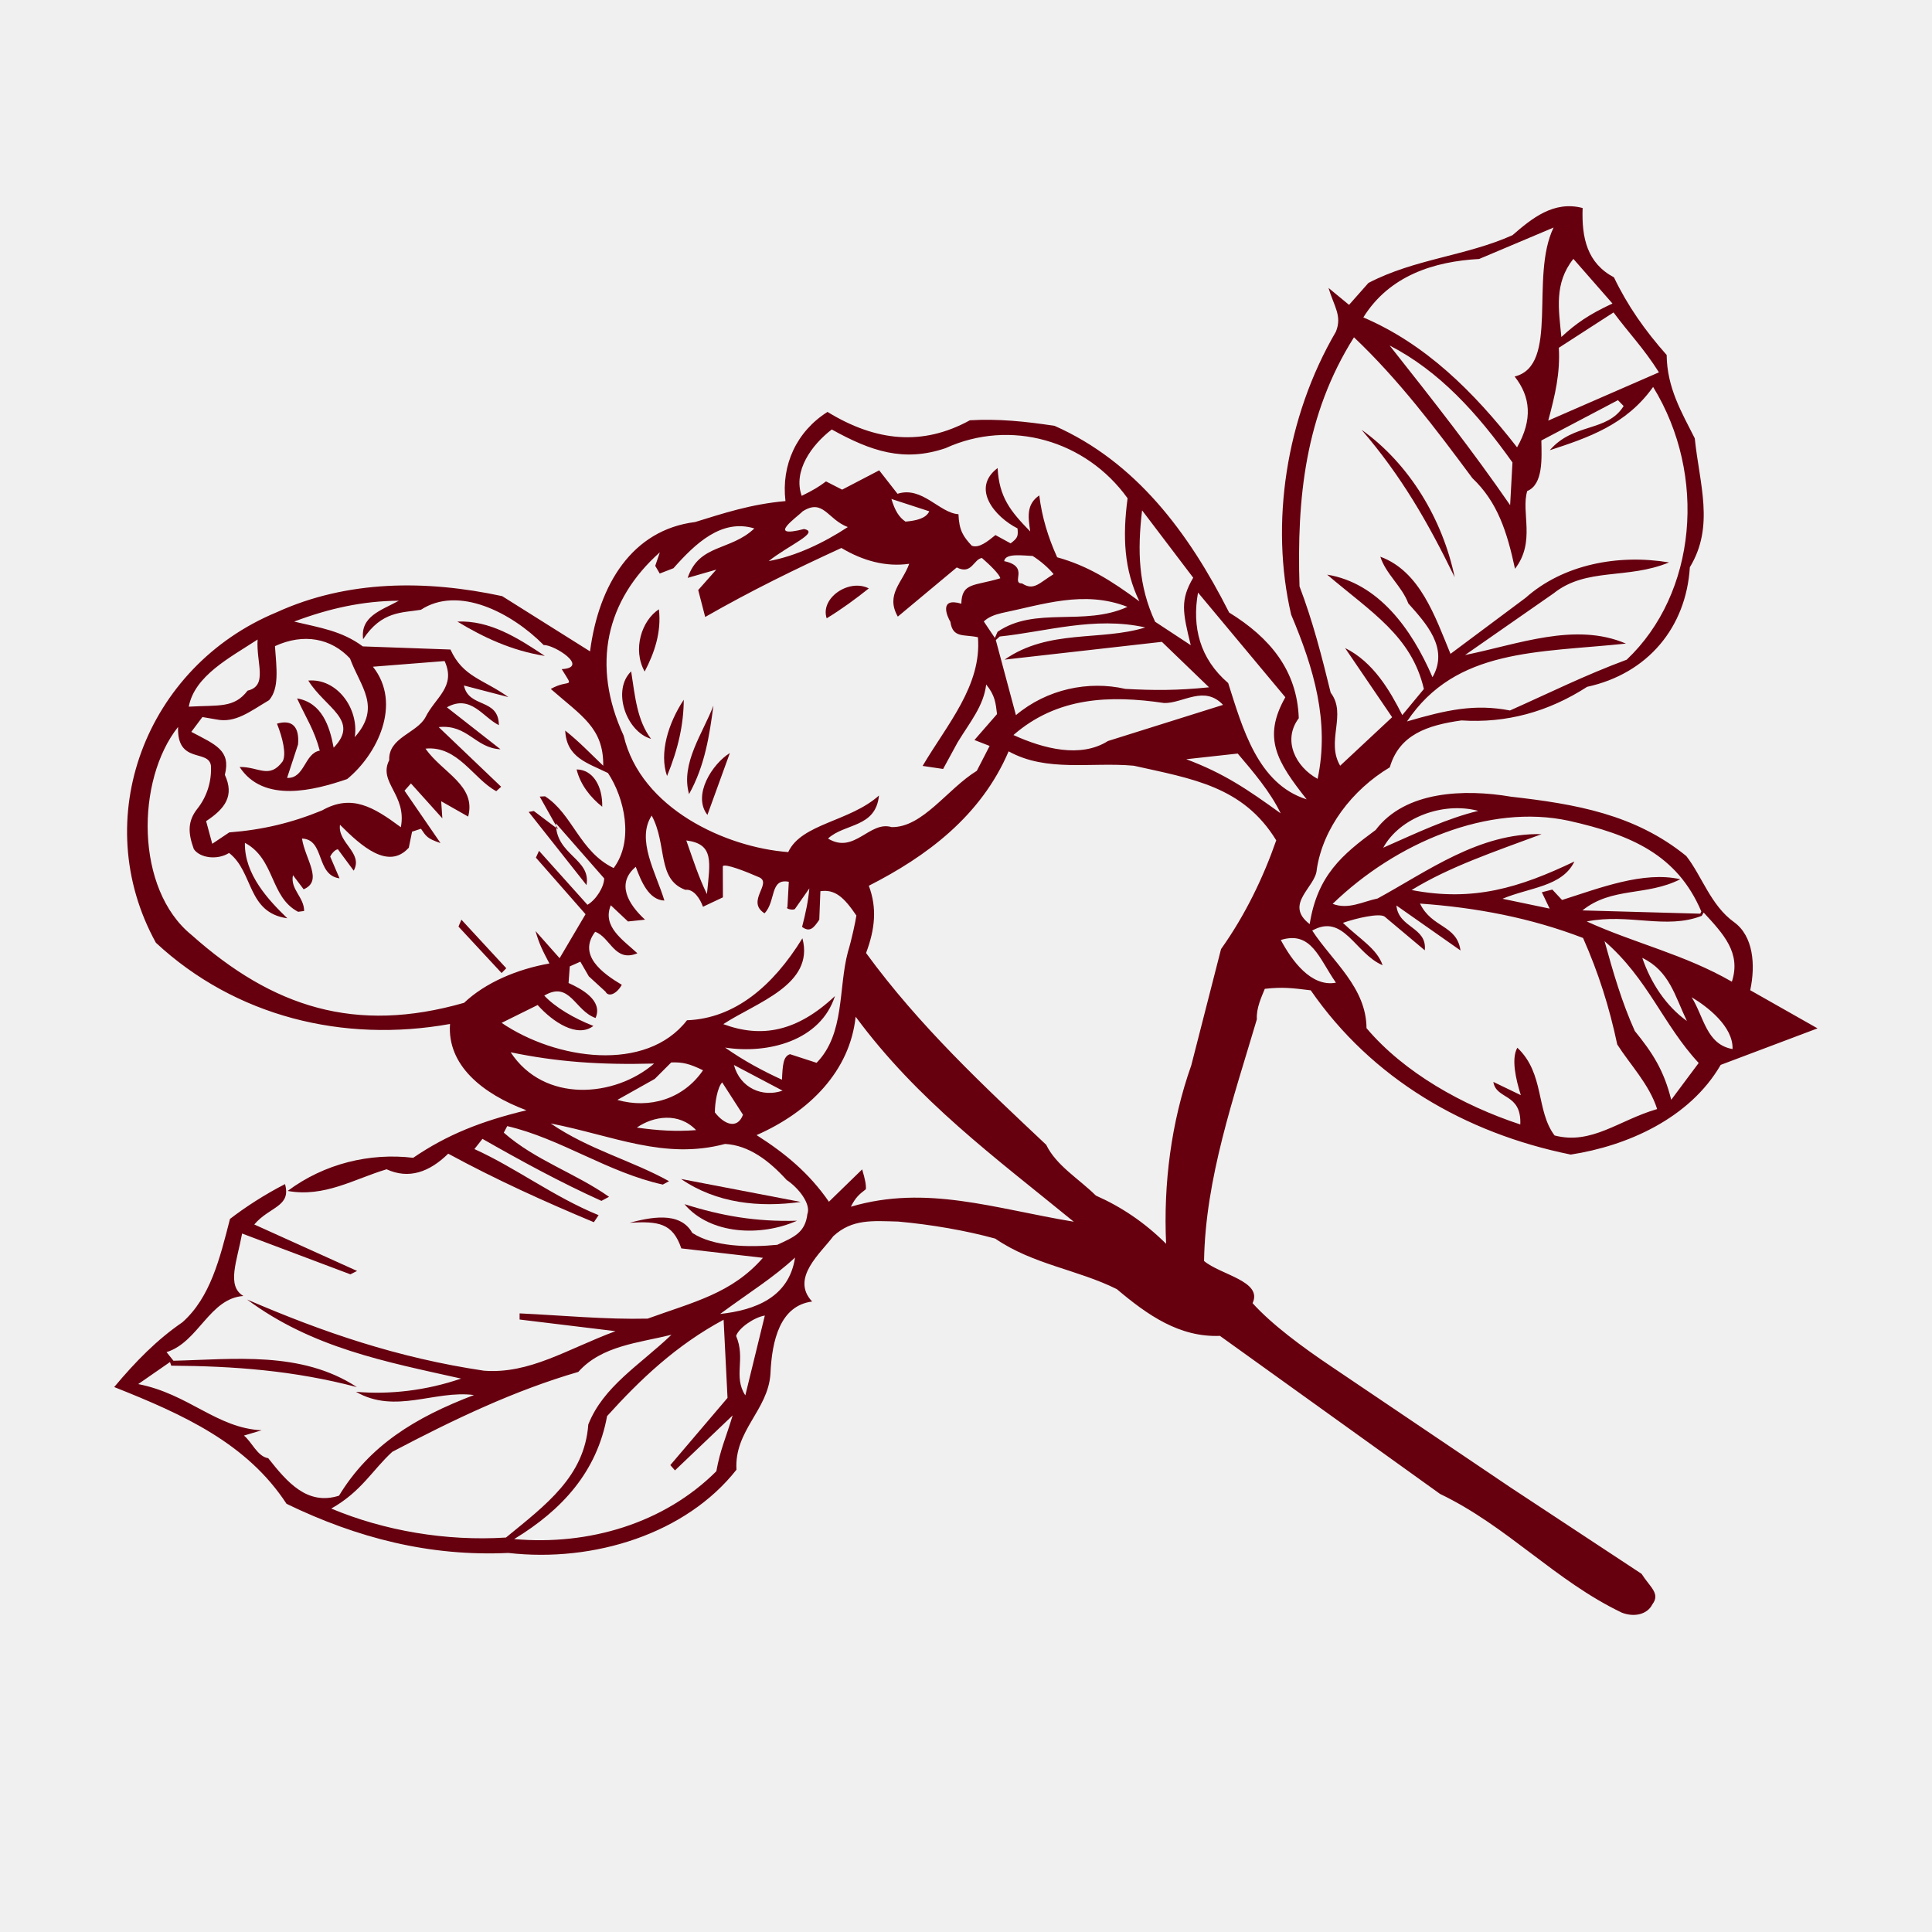
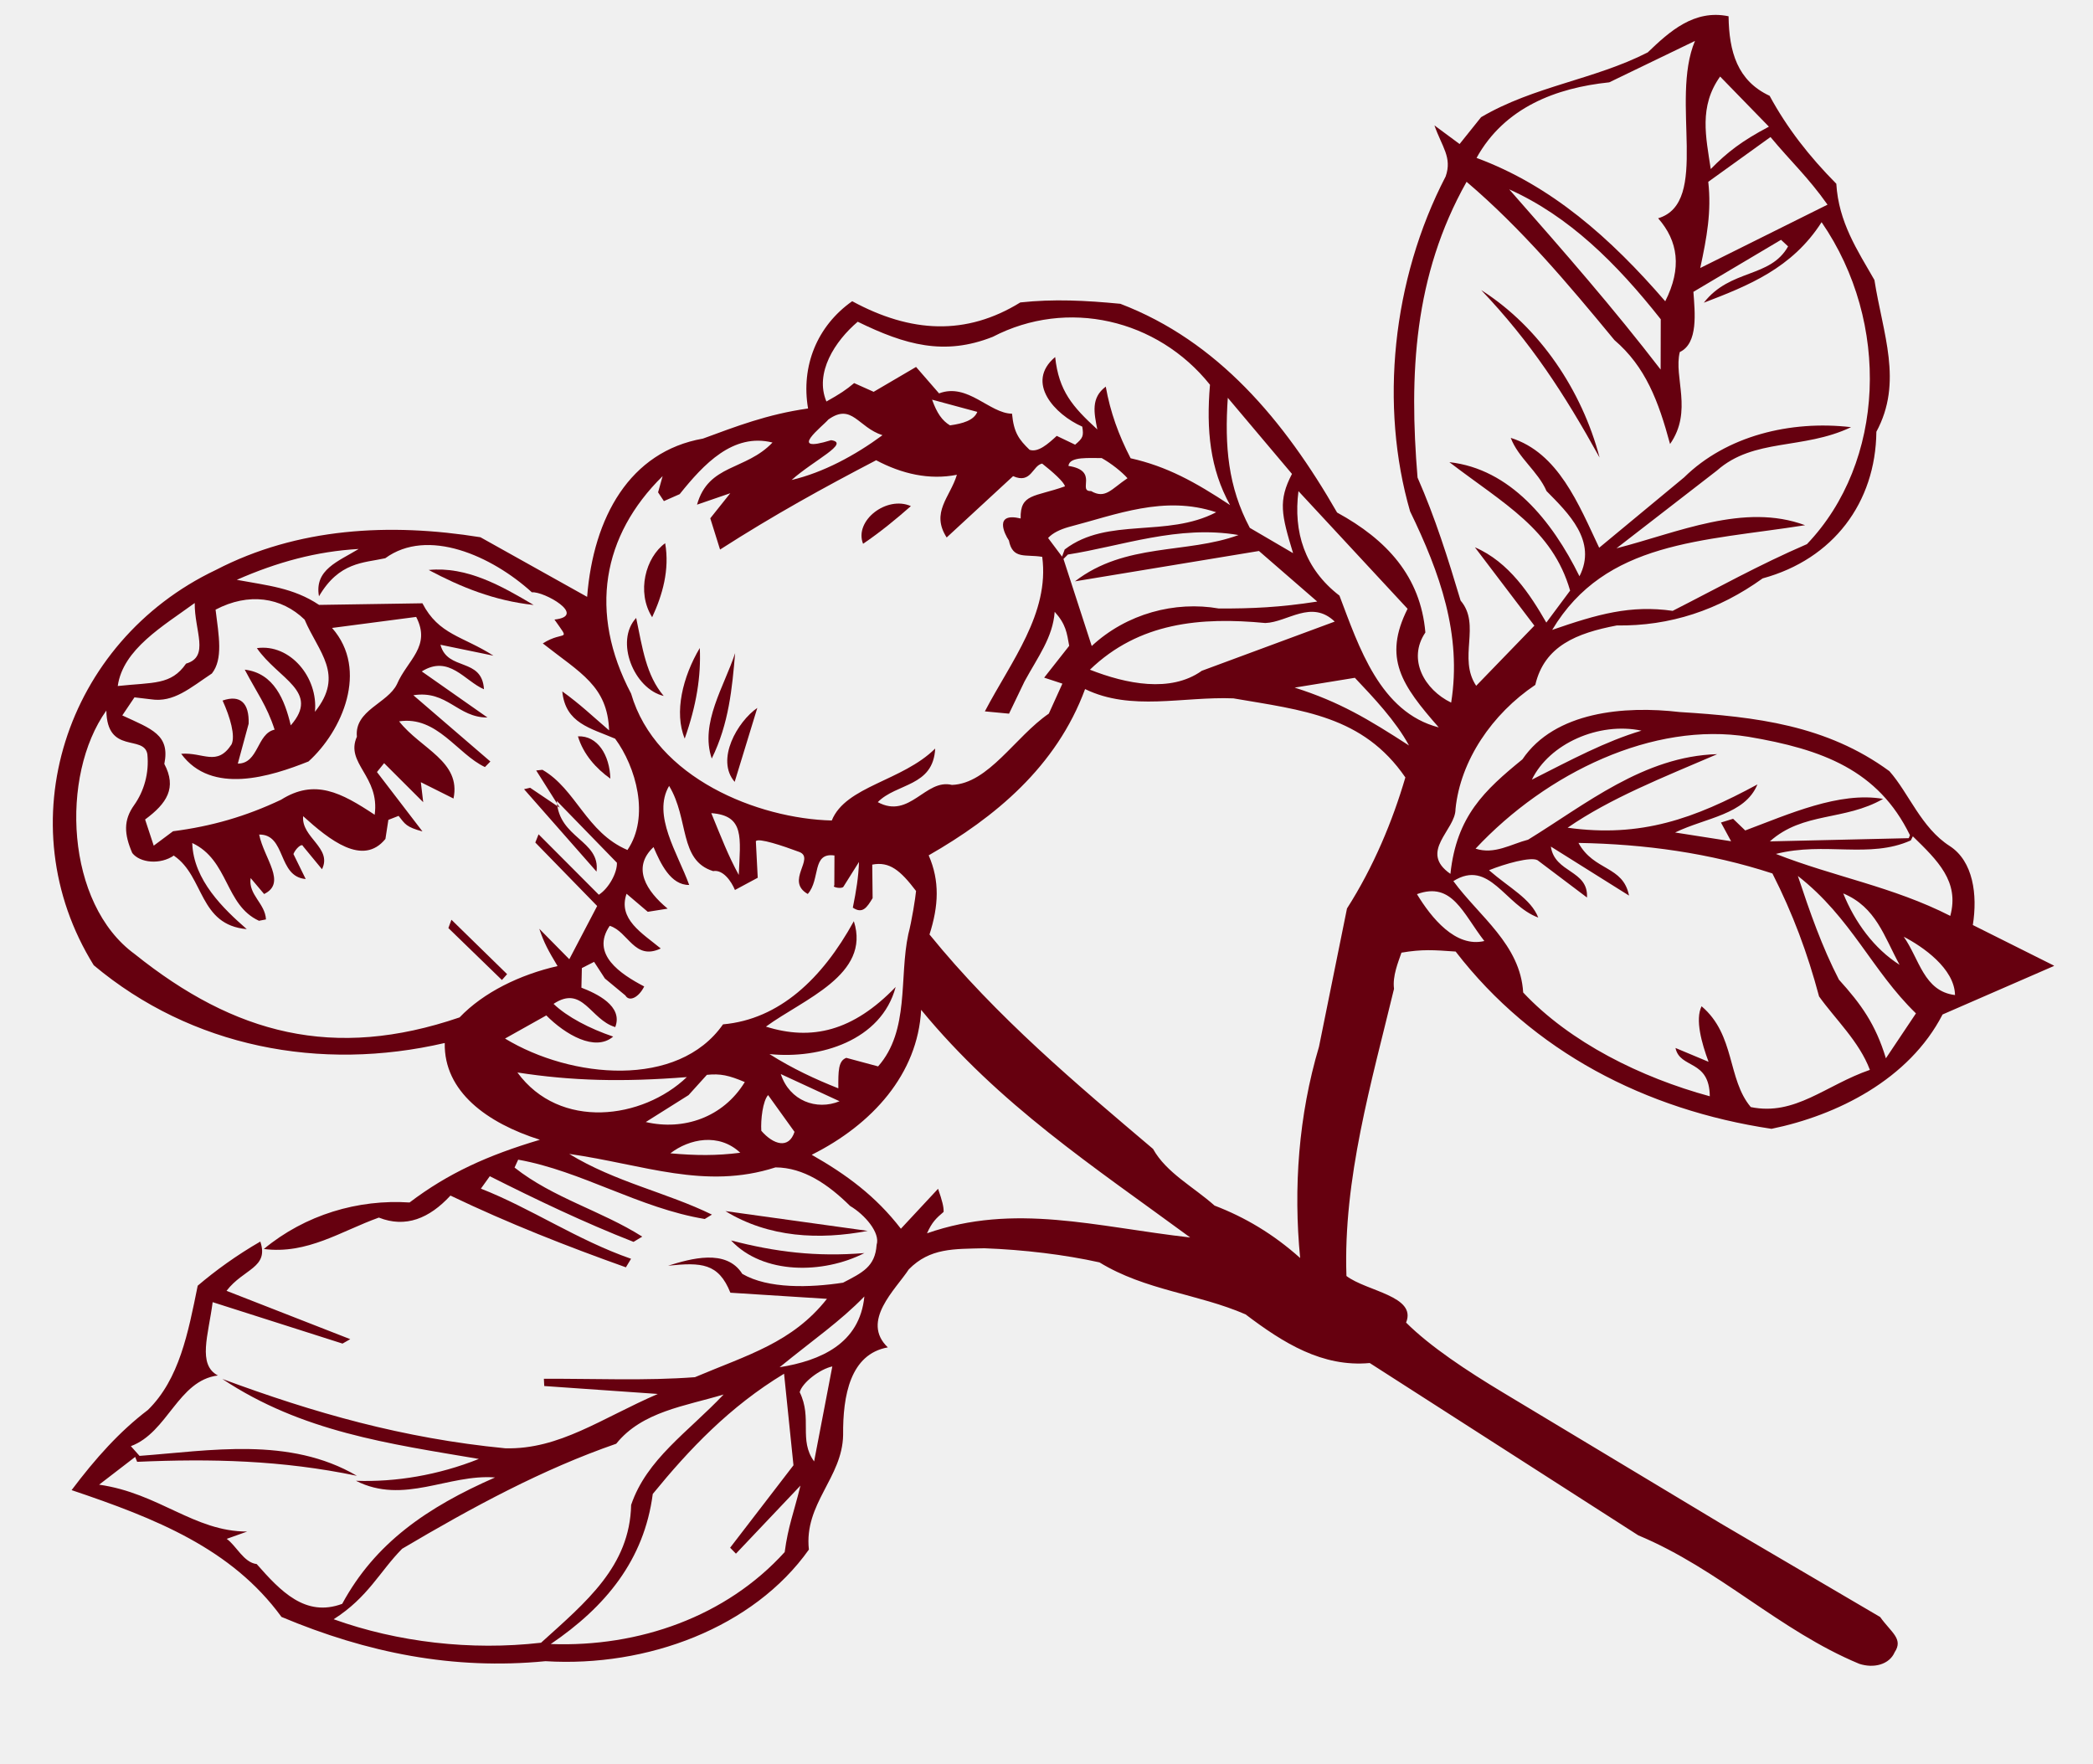
- <svg xmlns="http://www.w3.org/2000/svg" id="Lager_1" data-name="Lager 1" viewBox="0 0 365.09 365.09">
+ <svg xmlns="http://www.w3.org/2000/svg" width="292" height="246" viewBox="0 0 292 246" fill="none">
+   <g clip-path="url(#clip0_95_729)">
+     <path d="M74.452 84.4C68.887 83.796 64.256 81.88 59.805 79.519C65.124 78.996 69.922 81.714 74.452 84.4Z" fill="#66000F" />
+     <path d="M70.023 136.722L62.555 129.476L62.98 128.315L70.747 135.905L70.023 136.722Z" fill="#66000F" />
+     <path d="M85.152 108.627C83.157 107.216 81.382 105.232 80.629 102.727C83.373 102.602 85.062 105.355 85.152 108.627Z" fill="#66000F" />
+     <path d="M121.058 171.721C114.309 173.003 107.273 172.677 101.205 168.963L121.058 171.721Z" fill="#66000F" />
+     <path d="M120.592 174.818C114.849 177.749 106.476 177.851 101.994 173.057C108.22 174.672 113.883 175.365 120.592 174.818Z" fill="#66000F" />
+     <path d="M18.865 203.251L13.827 207.129C22.204 208.322 27.075 213.674 34.484 213.668L31.629 214.688C32.975 215.649 34.003 217.999 35.811 218.203C39.114 221.949 42.587 225.672 47.741 223.753C52.339 215.264 59.572 210.291 69.065 206.122C62.552 205.613 56.335 209.973 49.659 206.587C55.202 206.786 61.17 205.793 66.807 203.538C54.286 201.419 42.118 199.765 31.016 192.378C43.779 197.106 56.217 200.665 70.498 202.054C78.042 202.244 83.898 197.872 91.774 194.472L75.93 193.366L75.878 192.354C82.864 192.324 90.133 192.653 96.954 192.132C104.343 189.007 110.541 187.316 115.37 181.202L101.898 180.348C100.249 176.22 97.85 176.094 93.201 176.582C96.341 175.609 101.315 174.153 103.561 177.72C107.171 179.828 112.993 179.654 117.615 178.949C120.31 177.547 122.096 176.722 122.299 173.669C122.838 171.988 120.645 169.448 118.597 168.243C115.551 165.232 112.117 162.88 108.192 162.863C98.351 166.036 89.804 162.464 79.412 160.985C85.867 164.929 93.005 166.357 99.323 169.45L98.323 170.063C89.179 168.55 81.128 163.362 72.293 161.787L71.787 162.889C77.18 167.153 83.882 168.9 89.601 172.523L88.388 173.256C81.481 170.552 74.862 167.381 68.332 164.096L67.092 165.829C74.015 168.532 80.56 173.017 88.04 175.614L87.32 176.805C79.135 173.886 70.936 170.672 62.843 166.796C59.896 169.99 56.589 171.345 52.855 169.867C47.59 171.744 42.881 175.028 36.807 174.248C42.596 169.457 49.972 167.285 57.14 167.76C62.541 163.66 68.088 161.16 75.324 159.01C67.951 156.674 61.911 152.287 62.048 145.509C44.654 149.553 26.719 146.089 13.08 134.665C0.846 114.964 9.061 89.517 30.119 79.512C41.494 73.609 54.386 72.916 67.026 74.951L81.912 83.268C82.782 72.193 87.844 62.993 98.069 61.19C102.672 59.502 107.024 57.797 112.735 56.989C111.729 51.096 113.974 45.489 118.892 42.023C127.092 46.47 134.787 46.856 142.348 42.193C147.028 41.688 151.416 41.915 156.302 42.382C169.902 47.582 179.161 58.653 186.542 71.505C193.458 75.284 198.191 80.409 198.858 88.238C196.315 91.988 198.737 96.232 202.455 98.023C203.97 88.537 200.885 79.912 196.726 71.341C192.471 56.659 194.18 39.082 201.691 24.608C202.618 21.955 201.167 20.485 200.123 17.496L203.632 20.093L206.629 16.351C214.004 12.01 222.461 11.108 229.879 7.311C232.903 4.41 236.353 1.268 241.157 2.27C241.223 7.213 242.384 11.272 246.884 13.366C249.319 17.859 252.397 21.805 256.189 25.635C256.511 31.002 259.118 34.893 261.505 39.061C262.67 46.537 265.533 53.286 261.778 60.235C261.674 70.1 255.78 78.001 245.914 80.691C239.748 85.126 232.984 87.361 225.554 87.259C219.966 88.325 215.462 90.117 214.193 95.549C208.179 99.586 203.744 106.086 203.061 112.876C203.086 115.808 197.863 118.806 202.352 121.915C203.205 113.852 207.115 110.25 212.397 105.938C216.916 99.263 226.643 98.436 234.333 99.337C244.934 99.994 254.826 101.156 263.597 107.587C266.318 110.661 268.035 115.488 272.011 118.03C275.293 120.155 275.909 124.835 275.234 129.051L286.608 134.74L271.012 141.531C266.336 150.617 256.259 155.612 247.148 157.483C229.552 154.844 213.831 146.695 203.08 132.752C200.005 132.535 198.436 132.413 195.522 132.906C195.074 134.224 194.251 136.154 194.483 137.952C191.338 150.985 187.373 164.496 187.847 178.015C190.677 180.163 197.682 180.802 196.168 184.515C199.513 187.854 204.69 191.271 209.69 194.275L240.126 212.575L262.303 225.589C263.836 227.741 265.57 228.635 264.336 230.492C263.582 232.247 261.39 232.781 259.386 232.119C248.205 227.466 239.905 218.936 228.564 214.198L191.096 190.158C184.484 190.762 179.058 187.374 173.772 183.37C167.121 180.482 159.814 180.045 153.391 176.116C148.537 175.038 142.827 174.348 137.33 174.147C133.068 174.256 129.745 174.083 126.789 177.09C124.948 179.899 120.047 184.316 123.861 187.974C118.626 188.914 117.577 194.678 117.626 200.198C117.526 206.179 112.145 209.763 112.85 216.186C105.124 227.082 90.277 232.633 76.101 231.754C63.238 233.006 51.218 230.596 39.268 225.577C32.307 216.026 21.681 211.828 9.989 207.888C13.326 203.457 16.652 199.73 20.639 196.701C25.015 192.405 26.247 185.96 27.582 179.37C30.038 177.278 32.992 175.13 36.317 173.212C37.553 176.893 33.978 176.983 31.605 180.084L48.864 186.828L47.786 187.445L29.669 181.666C29.076 186.252 27.521 190.373 30.397 191.895C24.836 192.585 23.411 199.851 18.257 201.754L19.467 203.111C29.278 202.39 40.367 200.37 49.795 205.893C39.303 203.701 29.413 203.49 19.135 203.94L18.884 203.328L18.865 203.251ZM232.317 42.041C234.673 37.38 234.121 33.632 231.332 30.452C238.645 28.267 232.945 14.065 236.471 5.709L224.513 11.486C217.127 12.255 209.903 14.966 205.998 22.031C216.419 25.881 224.688 33.195 232.316 42.025L232.317 42.041ZM246.776 17.662L239.978 10.678C236.988 14.872 238.003 19.11 238.67 23.585C240.943 21.269 242.972 19.682 246.777 17.677L246.776 17.662ZM237.205 37.39L254.963 28.553C252.2 24.654 249.823 22.514 247.007 19.117L238.324 25.366C238.786 29.508 238.127 33.115 237.205 37.39ZM258.229 59.605C251.514 62.789 244.689 61.08 239.53 65.651L225.518 76.495C234.066 74.309 243.292 70.107 251.833 73.273C237.443 75.54 223.98 75.466 216.551 87.876C222.909 85.678 227.47 84.383 233.359 85.22C239.682 82.009 245.334 78.833 252.093 75.912C263.012 64.478 263.796 45.028 254.135 30.998C250.011 37.451 243.851 39.873 237.704 42.232C241.415 37.471 246.971 38.824 249.462 34.374L248.477 33.457L236.251 40.715C236.46 43.575 236.947 47.903 234.352 49.113C233.472 52.669 236.212 57.334 232.994 61.945C231.374 55.959 229.58 51.168 225.231 47.443C218.714 39.54 212.239 31.852 204.606 25.363C197.228 38.473 196.574 52.236 197.765 66.623C200.225 72.222 201.999 77.857 203.773 83.789C206.667 87.182 203.355 91.783 205.946 95.675L214.066 87.286L205.768 76.354C210.531 78.403 213.501 82.978 215.732 86.858L219.052 82.397C216.58 73.818 209.786 70.281 202.204 64.476C210.662 65.415 216.518 72.604 220.356 80.395C222.871 75.476 218.762 71.553 215.76 68.508C214.572 65.761 211.818 63.874 210.768 61.088C217.408 63.15 220.249 70.384 223.106 76.416L234.952 66.603C240.86 60.793 249.784 58.619 258.212 59.591L258.229 59.605ZM231.695 44.538C225.509 36.711 218.905 30.169 210.553 26.416C218.455 35.403 225.047 42.944 231.68 51.559L231.695 44.538ZM147.21 49.823C147.719 54.555 149.628 56.735 153.089 59.912C152.644 57.626 152.16 55.513 154.268 53.938C154.905 57.525 156.068 60.695 157.735 63.933C162.78 65.063 166.721 67.232 171.607 70.461C168.816 65.409 168.273 60.007 168.808 53.676C161.475 44.504 148.898 41.592 138.499 46.993C131.758 49.663 126.302 48.133 119.664 44.886C116.473 47.592 113.621 52.029 115.295 56.015C117.225 54.933 118.011 54.41 119.165 53.445L121.885 54.663L127.803 51.193L131.01 54.882C135.012 53.366 138.047 57.688 141.19 57.714C141.436 60.369 142.157 61.315 143.637 62.753C144.831 63.16 146.206 61.934 147.43 60.811L149.994 62.037C151.103 61.106 151.198 60.82 150.99 59.52C147.168 57.844 142.999 53.362 147.195 49.823L147.21 49.823ZM136.347 57.463L130.038 55.758C130.713 57.643 131.439 58.682 132.536 59.344C134.321 59.096 135.876 58.642 136.347 57.463ZM110.417 66.969C114.85 65.93 119.292 63.533 123.118 60.716C119.685 59.613 118.868 56.175 115.565 58.529C114.829 59.425 109.623 63.374 115.947 61.411C118.672 61.802 113.572 64.17 110.433 66.968L110.417 66.969ZM180.41 77.202C178.773 71.809 178.298 69.852 180.247 66.117L171.293 55.499C170.841 62.231 171.319 67.901 174.365 73.642L180.424 77.185L180.41 77.202ZM137.397 99.254C141.055 92.264 146.449 85.575 145.404 77.687C143.07 77.292 141.283 78.101 140.753 75.398C140.128 74.494 138.643 71.434 142.394 72.334C142.308 68.828 144.351 69.362 148.573 67.851C148.464 67.248 146.794 65.774 145.393 64.675C144.031 64.948 143.884 67.561 141.34 66.428L132.072 74.985C129.812 71.466 132.565 69.359 133.499 66.237C129.661 66.996 125.818 66.116 122.234 64.209C114.896 68.034 107.933 71.87 100.457 76.669L99.092 72.308L101.883 68.81L97.244 70.406C98.843 64.707 104.036 65.673 107.773 61.737C102.278 60.365 98.174 64.757 94.824 68.939L92.623 69.909L91.81 68.687L92.444 66.424C84.052 74.686 82.07 85.429 88.044 96.761C91.48 108.583 105.775 114.215 116.042 114.469C117.984 109.657 125.875 108.987 130.472 104.43C130.199 109.78 125.075 109.231 122.461 111.908C126.931 114.332 129.106 108.588 132.811 109.505C137.913 109.322 141.641 102.765 146.322 99.56L148.218 95.375L145.674 94.539L149.167 90.1C148.84 88.291 148.716 87.097 147.141 85.352C146.887 88.922 144.82 91.602 142.934 95.069L140.773 99.564L137.365 99.24L137.397 99.254ZM157.3 66.717C156.503 65.822 155.053 64.663 153.701 63.906C152.124 63.94 149.169 63.623 149.067 65.002C153.385 65.669 150.251 68.576 152.217 68.507C154.215 69.668 155.033 68.237 157.3 66.717ZM200.726 101.482C195.562 95.599 192.914 91.819 196.375 84.933L181.152 68.52C180.427 74.19 181.988 79.336 186.871 83.096C189.582 90.243 192.536 99.374 200.726 101.482ZM148.57 76.635C154.542 72.085 162.731 75.082 169.673 71.465C162.421 69.044 155.716 71.806 149.113 73.518C147.912 73.86 146.889 74.334 146.222 75.055L148.169 77.654L148.554 76.62L148.57 76.635ZM24.269 119.348C22.382 120.661 19.539 120.402 18.452 119.006C17.316 116.365 17.201 114.437 18.718 112.315C20.074 110.404 20.835 107.869 20.557 105.2C20.057 102.448 14.935 105.301 14.837 99.128C8.362 108.197 9.139 126.084 18.8 133.108C32.738 144.282 46.541 147.943 64.116 141.939C67.469 138.429 72.564 135.967 77.786 134.779C76.538 132.69 75.92 131.614 75.237 129.574L79.425 133.821L83.312 126.398L74.682 117.542L75.139 116.395L83.544 124.826C84.951 123.927 86.135 121.713 86.066 120.359L77.683 111.74C77.951 116.969 83.78 117.231 83.222 121.597L73.113 110.102L73.962 109.903L78.091 112.687L74.807 107.488L75.678 107.396C80.381 110.104 81.785 116.132 87.538 118.583C90.707 113.927 88.708 106.962 85.819 103.054C82.383 101.576 78.878 100.913 78.447 96.458C80.962 98.263 82.657 99.908 84.978 101.896C84.754 95.698 80.989 93.909 75.727 89.764C78.771 87.844 79.666 89.749 77.354 86.435C82.002 85.931 75.868 82.455 74.205 82.634C68.581 77.524 59.656 73.566 53.749 77.879C50.704 78.55 47.319 78.38 44.502 83.19C43.826 79.464 47.206 78.324 50.041 76.587C44.18 76.919 38.707 78.401 33.035 80.892C37.297 81.687 40.907 81.986 44.516 84.39L58.933 84.166C61.222 88.573 64.528 88.716 68.843 91.474L61.449 89.95C62.438 93.675 67.243 91.665 67.52 96.16C64.836 95.019 62.644 91.293 58.842 93.672L68.004 100.098C63.831 100.125 62.413 96.251 57.668 96.993L68.413 106.24L67.655 107.012C63.795 105.198 60.972 99.835 55.682 100.637C58.693 104.476 64.363 106.214 63.269 111.403L58.712 109.125L59.043 111.916L53.59 106.47L52.59 107.707L58.94 115.994C56.673 115.376 56.528 114.994 55.608 113.824L54.183 114.381L53.772 117.039C50.626 120.913 45.964 117.19 42.292 113.867C42.008 116.846 46.395 118.275 44.923 121.268L42.272 118.05C42.123 117.574 41.213 118.432 40.938 119.148L42.648 122.633C38.692 122.306 39.951 116.375 36.155 116.429C36.844 119.795 40.05 123.172 36.847 124.725L34.966 122.497C34.617 124.839 36.991 126.012 37.107 128.269L36.132 128.459C31.361 126.27 31.947 120.015 26.821 117.61C26.978 122.797 31.234 126.838 34.425 129.623C27.736 129.046 28.515 122.297 24.303 119.408L24.269 119.348ZM148.374 78.002L152.31 90.126C157.174 85.602 163.929 83.82 170.05 84.894C174.74 84.904 178.514 84.741 183.771 83.925L175.64 76.869L149.971 81.103C157.009 75.672 165.565 77.308 172.791 74.644C164.416 73.201 156.442 76.2 148.982 77.363L148.358 77.988L148.374 78.002ZM46.339 87.62C51.469 93.457 47.748 101.98 43.042 106.231C37.788 108.326 29.529 110.965 25.276 105.161C28.375 104.924 30.262 106.98 32.306 103.848C32.855 102.666 32.129 100.097 31.054 97.734C33.558 96.872 34.778 98.105 34.69 100.964L33.178 106.534C36.101 106.524 35.808 102.343 38.312 101.793C37.217 98.417 35.862 96.692 34.147 93.425C38.236 93.902 39.726 97.664 40.564 101.194C44.714 96.472 38.843 94.76 35.837 90.421C40.494 89.777 44.412 94.537 43.937 99.304C48.109 94.098 44.434 91.01 42.496 86.444C39.255 83.303 34.688 82.632 30.075 85.053C30.529 88.712 31.148 91.941 29.563 93.957C26.509 95.986 24.224 98.053 21.056 97.561L18.76 97.288L17.061 99.809C21.192 101.719 23.749 102.509 22.926 106.576C24.692 109.918 23.286 112.081 20.244 114.327L21.447 117.979L24.142 115.969C29.546 115.27 34.275 113.904 39.205 111.576C43.914 108.604 47.594 110.569 52.271 113.668C53.026 108.277 48.121 106.516 49.79 102.78C49.427 99.07 54.085 98.144 55.385 95.441C56.837 92.074 60.195 90.186 58.061 86.067L46.323 87.605L46.339 87.62ZM16.428 95.707C21.403 95.171 23.864 95.607 25.96 92.582C29.302 91.614 27.116 87.998 27.167 84.126C22.752 87.348 17.149 90.568 16.428 95.707ZM167.62 93.6L186.212 86.718C182.942 83.594 179.652 86.805 176.531 86.918C167.514 86.054 158.909 86.823 152.058 93.431C157.147 95.432 163.291 96.662 167.621 93.616L167.62 93.6ZM181.388 175.506C180.434 165.757 181.164 155.61 184.018 146.024L187.922 126.743C191.64 120.92 194.283 114.543 196.066 108.461C190.17 99.87 181.72 99.087 172.068 97.429C165.019 97.15 157.828 99.267 151.383 96.134C147.376 106.995 138.765 114.052 129.563 119.33C131.122 122.901 130.956 126.373 129.676 130.37C139.053 141.918 150.242 151.283 160.864 160.286C162.707 163.609 166.497 165.567 169.445 168.193C173.686 169.817 177.62 172.142 181.388 175.506ZM189.022 94.562L180.62 95.929C186.928 97.93 190.913 100.347 196.572 104.004C194.707 100.558 191.634 97.33 189.022 94.562ZM229.011 101.934C223.054 100.68 216.145 103.749 213.714 108.773C219.245 105.977 223.992 103.424 229.011 101.934ZM266.463 116.52C262.026 107.433 254.265 104.54 243.936 102.791C230.648 100.633 215.775 107.793 205.861 118.396C208.5 119.259 210.83 117.751 213.19 117.146C221.177 112.243 229.35 105.49 239.574 105.215C231.896 108.511 224.695 111.345 218.701 115.475C228.95 116.9 236.408 114.193 245.184 109.436C243.432 113.676 237.981 114.065 233.695 116.142L241.511 117.363L240.095 114.752L241.788 114.229L243.481 115.858C249.524 113.598 256.597 110.395 262.717 111.455C257.311 114.556 251.569 113.228 246.92 117.382L266.296 116.934L266.449 116.552L266.463 116.52ZM119.124 128.524C121.524 135.999 112.069 139.402 106.857 143.226C113.227 145.224 118.989 143.883 124.956 137.695C122.964 145.177 114.391 147.786 107.35 147.055C110.565 149.09 113.815 150.592 116.959 151.835C116.944 149.418 116.949 147.998 118.069 147.581L122.507 148.774C126.925 143.773 125.421 136.392 126.72 130.334C127.217 128.437 127.711 125.275 127.802 124.303C125.623 121.435 124.103 120.156 121.689 120.623L121.741 125.301C120.948 126.605 120.34 127.541 118.98 126.628C119.466 124.216 119.763 122.391 119.841 120.25L117.673 123.7C117.488 124.052 115.989 123.786 116.398 123.531L116.418 119.349C113.221 118.888 114.494 122.677 112.692 124.72C109.503 122.902 113.75 119.751 111.532 118.866C109.189 117.988 105.817 116.866 105.451 117.352L105.713 122.456L102.534 124.164C102.034 122.957 100.885 121.284 99.491 121.527C94.694 120.042 96.165 114.287 93.348 109.642C90.962 113.727 94.548 119.019 96.151 123.462C93.558 123.501 92.151 120.453 91.175 118.178C88.088 121.067 90.193 124.329 93.147 126.767L90.372 127.206L87.414 124.69C86.173 128.233 89.603 130.194 92.182 132.324C88.504 134.073 87.652 129.951 85.064 129.163C82.359 133.125 86.582 135.904 89.874 137.623C89.124 139.143 87.799 139.82 87.25 138.88L84.394 136.515L82.883 134.19L81.177 135.057L81.114 137.791C83.219 138.604 86.966 140.346 85.835 143.29C82.359 142.267 81.31 137.344 77.228 140.05C79.119 141.872 82.267 143.505 85.544 144.616C83.028 146.773 78.87 144.334 76.216 141.662L70.457 144.89C79.686 150.486 94.593 151.89 100.869 142.909C108.712 142.211 114.705 136.552 119.109 128.54L119.124 128.524ZM103.067 122.062C103.298 116.823 103.893 113.781 99.233 113.443C100.661 116.912 101.583 119.345 103.067 122.062ZM238.537 152.948C238.489 147.755 234.372 149.152 233.752 146.204L238.368 148.135C237.407 145.548 236.471 142.242 237.392 140.385C242.115 144.386 240.962 150.546 244.257 154.449C250.45 155.722 254.698 151.386 260.873 149.259C259.388 145.294 256.006 142.145 253.782 139.013C252.156 132.918 250.127 127.484 247.275 121.857C238.515 118.999 229.495 117.761 220.217 117.597C222.389 121.558 226.443 120.742 227.268 124.943L216.366 118.107C216.901 121.824 221.613 121.348 221.404 125.213L214.51 120.012C213.576 119.483 209.94 120.512 207.735 121.405C210.614 123.909 213.565 125.365 214.607 128.011C209.972 126.314 207.791 119.764 202.763 122.924C206.361 127.841 212.112 131.774 212.502 138.463C219.034 145.43 228.946 150.335 238.553 152.947L238.537 152.948ZM266.862 116.687L266.578 117.248C260.786 119.838 254.596 117.394 247.76 119.133C255.865 122.322 264.079 123.695 272.089 127.777C273.391 122.983 270.317 120.051 266.877 116.686L266.862 116.687ZM207.084 131.283C204.072 127.412 202.608 122.947 197.683 124.744C199.68 128.028 203.054 132.239 207.084 131.283ZM263.104 147.647L267.3 141.378C261.148 135.422 258.3 128.048 250.825 122.206C252.508 127.268 254.193 132.096 256.554 136.671C259.653 140.101 261.655 142.869 263.103 147.631L263.104 147.647ZM265.014 134.599C262.84 130.623 261.741 126.561 257.156 124.643C258.769 128.648 261.459 132.348 265.014 134.599ZM272.749 138.821C272.684 135.111 268.228 132.047 265.595 130.685C267.786 133.786 268.392 138.295 272.749 138.821ZM130.871 165.85C131.457 167.521 131.674 168.399 131.646 169.071C130.597 169.967 130.03 170.496 129.329 172.061C141.553 167.783 152.855 171.15 166.047 172.642C152.483 162.682 139.414 154.132 128.511 140.883C128.033 149.832 121.719 156.865 113.245 161.106C118.075 163.854 122.169 166.858 125.685 171.421L130.871 165.85ZM95.822 150.267C86.839 150.977 79.749 150.795 72.185 149.623C78.085 157.683 89.623 156.186 95.822 150.267ZM103.908 150.96C101.671 150.014 100.517 149.761 98.62 149.952L96.061 152.782L90.094 156.536C95.378 157.763 100.894 155.889 103.908 150.96ZM117.129 153.636L108.931 149.844C110.155 153.588 113.93 154.955 117.129 153.636ZM110.845 157.906L107.159 152.775C106.42 153.608 106.114 156.183 106.211 157.754C107.873 159.681 110.049 160.365 110.845 157.906ZM103.273 160.822C100.299 158.01 96.154 158.878 93.523 160.901C97.103 161.216 99.918 161.244 103.273 160.822ZM108.763 190.746C114.484 189.828 119.943 187.458 120.59 180.872C117.204 184.353 113.609 186.799 108.763 190.746ZM113.579 203.885L116.119 190.634C114.434 190.985 111.95 192.845 111.567 194.222C113.365 197.889 111.392 200.861 113.579 203.885ZM109.475 216.53C109.961 212.886 110.73 211.115 111.673 207.259L102.672 216.755L101.863 215.922L110.699 204.423L109.387 191.65C101.807 196.236 96.186 202.156 91.068 208.425C89.867 217.63 84.497 224.162 76.838 229.36C89.148 229.821 101.324 225.53 109.475 216.53ZM46.554 225.905C55.456 229.099 65.678 230.307 75.484 229.18C81.788 223.474 87.865 218.513 88.051 209.953C90.224 203.554 95.957 199.828 100.954 194.547C95.628 196.162 89.586 196.909 85.972 201.416C75.712 204.969 65.977 210.227 56.101 216.07C52.98 219.225 51.367 222.834 46.569 225.889L46.554 225.905Z" fill="#66000F" />
+     <path d="M223.165 63.838C218.238 54.932 213.554 47.73 206.647 40.471C214.824 45.668 220.701 54.494 223.165 63.838Z" fill="#66000F" />
+     <path d="M99.296 105.826C97.619 100.873 101.06 95.735 102.559 91.118C102.15 95.96 101.689 100.992 99.296 105.826Z" fill="#66000F" />
+     <path d="M90.984 86.11C88.755 82.574 90.086 77.747 92.799 75.782C93.443 79.494 92.421 83.026 90.984 86.11Z" fill="#66000F" />
+     <path d="M95.526 103.04C94.027 99.403 95.241 94.426 97.629 90.403C97.816 94.341 97.165 98.415 95.526 103.04Z" fill="#66000F" />
+     <path d="M92.595 97.09C88.466 96.131 85.731 89.454 88.754 86.209C89.626 90.408 90.15 94.219 92.595 97.09Z" fill="#66000F" />
+     <path d="M102.495 109.079C99.803 105.972 102.907 100.648 105.655 98.76L102.495 109.079Z" fill="#66000F" />
+     <path d="M127.08 70.607C125.106 72.347 122.811 74.243 120.409 75.864C119.134 72.638 123.705 69.111 127.08 70.607Z" fill="#66000F" />
+   </g>
  <defs>
-     <style>
-       .cls-1 {
-         fill: #66000f;
-       }
-     </style>
+     <clipPath id="clip0_95_729">
+       <rect width="280.003" height="231.151" fill="white" transform="translate(0 14.343) rotate(-2.93624)" />
+     </clipPath>
  </defs>
-   <g>
-     <path class="cls-1" d="M102.95,123.95c-6.35-1.02-11.55-3.5-16.53-6.49,6.14-.28,11.49,3.12,16.53,6.49Z" />
-     <polygon class="cls-1" points="94.78 183.87 86.64 175.1 87.19 173.79 95.67 182.97 94.78 183.87" />
-     <path class="cls-1" d="M113.8,152.45c-2.2-1.74-4.12-4.13-4.84-7.05,3.16.03,4.94,3.29,4.84,7.05Z" />
-     <g>
-       <path class="cls-1" d="M151.31,227.13c-7.83,1.08-15.88.28-22.62-4.34l22.62,4.34Z" />
-       <path class="cls-1" d="M150.6,230.68c-6.76,3.03-16.38,2.66-21.26-3.13,7.06,2.23,13.51,3.35,21.26,3.13Z" />
-     </g>
-   </g>
-   <g>
-     <path class="cls-1" d="M32.13,257.38l-6.01,4.17c9.55,1.87,14.82,8.32,23.32,8.73l-3.34,1c1.49,1.19,2.52,3.94,4.59,4.28,3.56,4.5,7.35,8.99,13.37,7.08,5.77-9.49,14.37-14.78,25.51-19.02-7.44-.97-14.84,3.68-22.3-.61,6.36.55,13.27-.23,19.86-2.5-14.25-3.18-28.12-5.79-40.44-14.94,14.38,6.2,28.44,11.02,44.75,13.45,8.65.66,15.63-4.03,24.87-7.47l-18.12-2.2v-1.16c8.03.38,16.35,1.18,24.2.99,8.67-3.15,15.89-4.74,21.78-11.49l-15.42-1.78c-1.65-4.85-4.39-5.14-9.76-4.85,3.66-.93,9.46-2.32,11.83,1.92,4.01,2.64,10.71,2.78,16.06,2.25,3.17-1.46,5.27-2.3,5.69-5.8.72-1.9-1.65-4.95-3.92-6.45-3.31-3.64-7.12-6.56-11.64-6.81-11.48,3.06-21.09-1.55-32.94-3.87,7.17,4.92,15.29,6.98,22.36,10.91l-1.18.64c-10.4-2.29-19.35-8.72-29.4-11.05l-.65,1.24c5.95,5.23,13.53,7.64,19.89,12.12l-1.44.77c-7.77-3.51-15.18-7.56-22.48-11.72l-1.52,1.93c7.78,3.51,15.04,9.06,23.47,12.49l-.9,1.33c-9.22-3.85-18.45-8.02-27.52-12.95-3.57,3.5-7.44,4.87-11.65,2.95-6.15,1.85-11.75,5.35-18.69,4.09,6.93-5.17,15.53-7.24,23.72-6.26,6.44-4.4,12.95-6.95,21.4-8.98-8.33-3.12-15-8.52-14.44-16.31-20.21,3.63-40.59-1.42-55.58-15.35-12.89-23.38-1.96-52.17,22.8-62.44,13.4-6.12,28.25-6.15,42.63-3.06l16.61,10.44c1.65-12.69,8-22.96,19.85-24.44,5.39-1.66,10.48-3.37,17.08-3.96-.82-6.83,2.1-13.15,7.94-16.85,9.15,5.6,17.96,6.49,26.91,1.58,5.41-.31,10.43.21,16,1.05,15.3,6.78,25.29,20.06,32.99,35.28,7.71,4.75,12.85,10.93,13.16,19.97-3.13,4.16-.61,9.19,3.56,11.46,2.29-10.82-.73-20.92-5-31.03-4.01-17.13-1.02-37.26,8.45-53.46,1.22-3-.35-4.78-1.39-8.28l3.88,3.2,3.66-4.14c8.73-4.56,18.49-5.1,27.23-9.03,3.64-3.16,7.79-6.57,13.25-5.13-.21,5.69.88,10.43,5.92,13.1,2.54,5.31,5.84,10.03,9.96,14.67.06,6.19,2.82,10.82,5.31,15.75.89,8.67,3.78,16.6-.93,24.36-.7,11.34-7.92,20.09-19.41,22.6-7.34,4.73-15.24,6.9-23.75,6.35-6.47.9-11.75,2.7-13.54,8.86-7.15,4.28-12.62,11.5-13.8,19.28-.14,3.37-6.31,6.52-1.34,10.35,1.46-9.22,6.15-13.14,12.47-17.79,5.58-7.41,16.8-7.78,25.57-6.29,12.13,1.38,23.41,3.3,33.12,11.21,2.93,3.71,4.63,9.35,9.04,12.5,3.64,2.64,4.08,8.06,3.05,12.86l12.72,7.21-18.3,6.9c-5.9,10.17-17.77,15.33-28.34,16.95-20.05-4.07-37.61-14.38-49.13-31.04-3.51-.43-5.31-.66-8.68-.28-.6,1.48-1.64,3.66-1.5,5.75-4.38,14.81-9.73,30.12-9.98,45.68,3.12,2.63,11.13,3.8,9.17,7.97,3.64,4.03,9.38,8.28,14.95,12.02l33.86,22.85,24.7,16.28c1.63,2.57,3.58,3.7,2.04,5.76-.98,1.97-3.52,2.46-5.78,1.57-12.57-6.01-21.59-16.31-34.34-22.43l-41.6-29.87c-7.63.3-13.66-3.91-19.48-8.83-7.46-3.72-15.83-4.64-22.98-9.55-5.52-1.52-12.03-2.65-18.33-3.22-4.9-.13-8.7-.52-12.27,2.76-2.28,3.12-8.17,7.92-4,12.35-6.06.78-7.61,7.34-7.88,13.68-.46,6.88-6.86,10.68-6.42,18.1-9.5,12.07-26.89,17.58-43.11,15.73-14.84.69-28.49-2.79-41.91-9.28-7.44-11.39-19.39-16.84-32.57-22.07,4.1-4.9,8.13-8.98,12.89-12.24,5.28-4.69,7.07-12.03,8.99-19.53,2.94-2.26,6.47-4.56,10.4-6.58,1.2,4.3-2.9,4.21-5.81,7.63l19.43,8.78-1.27.64-20.46-7.71c-.96,5.23-2.99,9.89.24,11.8-6.43.46-8.49,8.75-14.52,10.61l1.31,1.63c11.3-.26,24.16-1.92,34.66,4.98-11.91-3.14-23.25-3.97-35.08-4.05l-.25-.72ZM286.68,84.53c2.97-5.22,2.57-9.56-.46-13.38,8.52-2.09,2.81-18.75,7.36-28.15l-14.07,5.94c-8.52.46-16.97,3.14-21.88,11.04,11.75,5.04,20.79,13.95,29.04,24.54ZM304.71,57.36l-7.39-8.44c-3.69,4.65-2.76,9.58-2.27,14.76,2.75-2.54,5.17-4.24,9.65-6.32ZM292.57,79.48l20.92-9.12c-2.94-4.64-5.55-7.24-8.58-11.32l-10.34,6.68c.28,4.78-.69,8.9-2,13.76ZM315.4,106.28c-7.9,3.27-15.62.89-21.82,5.85l-16.73,11.65c9.95-2,20.78-6.29,30.4-2.16-16.65,1.75-32.11.87-41.37,14.71,7.42-2.16,12.75-3.37,19.46-2.07,7.44-3.31,14.12-6.65,22.06-9.6,13.21-12.51,15.25-34.83,4.99-51.54-5.11,7.19-12.33,9.6-19.53,11.96,4.53-5.25,10.85-3.38,13.96-8.35l-1.08-1.11-14.47,7.62c.06,3.3.38,8.31-2.67,9.55-1.22,4.05,1.65,9.56-2.31,14.69-1.5-6.97-3.28-12.59-8.06-17.13-7.02-9.47-14-18.69-22.37-26.61-9.24,14.65-10.81,30.44-10.29,47.06,2.5,6.58,4.2,13.18,5.89,20.1,3.12,4.07-.95,9.17,1.79,13.8l9.82-9.17-8.89-13.07c5.35,2.64,8.49,8.08,10.81,12.67l4.08-4.93c-2.33-10.01-9.93-14.49-18.28-21.61,9.66,1.58,15.95,10.2,19.91,19.38,3.18-5.51-1.31-10.27-4.57-13.94-1.2-3.23-4.25-5.56-5.29-8.83,7.49,2.76,10.33,11.25,13.26,18.36l14.18-10.58c7.13-6.34,17.5-8.3,27.12-6.7ZM285.81,87.39c-6.65-9.36-13.84-17.27-23.21-22.1,8.55,10.81,15.66,19.87,22.77,30.17l.44-8.08ZM188.52,88.47c.3,5.47,2.37,8.09,6.16,11.96-.37-2.65-.8-5.11,1.71-6.81.52,4.16,1.66,7.87,3.38,11.69,5.72,1.59,10.13,4.32,15.54,8.33-2.9-5.97-3.2-12.23-2.23-19.48-7.88-10.97-22.15-15.07-34.4-9.47-7.9,2.68-14.07.59-21.5-3.53-3.82,2.92-7.36,7.86-5.68,12.54,2.28-1.13,3.21-1.69,4.59-2.73l3.05,1.56,7-3.65,3.46,4.43c4.68-1.5,7.91,3.64,11.52,3.86.12,3.07.9,4.21,2.51,5.95,1.34.54,2.99-.79,4.48-2.01l2.87,1.57c1.32-1.01,1.45-1.32,1.3-2.83-4.29-2.16-8.82-7.55-3.79-11.38ZM175.6,96.62l-7.15-2.33c.67,2.21,1.43,3.45,2.66,4.28,2.07-.18,3.88-.61,4.49-1.94ZM145.26,106.03c5.15-.94,10.4-3.44,14.95-6.43-3.87-1.47-4.62-5.47-8.55-2.96-.9.99-7.11,5.22.27,3.33,3.1.61-2.89,3.04-6.67,6.06ZM225.02,121.93c-1.56-6.31-2-8.57.46-12.76l-9.66-12.73c-.91,7.71-.69,14.27,2.46,21.05l6.75,4.44ZM174.34,144.75c4.61-7.83,11.2-15.19,10.46-24.33-2.65-.59-4.76.23-5.2-2.91-.66-1.08-2.19-4.69,2.06-3.43.1-4.05,2.42-3.3,7.36-4.8-.09-.7-1.92-2.5-3.47-3.84-1.59.24-1.91,3.23-4.75,1.79l-11.14,9.29c-2.38-4.17.9-6.45,2.15-9.98-4.44.64-8.82-.6-12.81-2.99-8.64,3.97-16.86,7.96-25.74,13.04l-1.32-5.09,3.42-3.86-5.41,1.56c2.18-6.46,8.08-5.04,12.6-9.34-6.22-1.9-11.2,2.91-15.29,7.52l-2.59,1-.85-1.45.87-2.56c-10.12,9-13.03,21.25-6.84,34.64,3.24,13.81,19.32,21.13,31.1,22.01,2.5-5.41,11.61-5.73,17.15-10.69-.63,6.14-6.48,5.21-9.63,8.13,4.99,3.05,7.83-3.43,12.03-2.16,5.87.09,10.53-7.23,16.09-10.64l2.42-4.7-2.87-1.12,4.27-4.9c-.27-2.1-.34-3.48-2.05-5.59-.5,4.1-3.03,7.04-5.4,10.93l-2.74,5.03-3.9-.58ZM199.1,108.5c-.86-1.09-2.46-2.5-3.96-3.44-1.82-.06-5.18-.59-5.38.98,4.92,1.03,1.15,4.19,3.4,4.22,2.23,1.45,3.25-.14,5.94-1.76ZM246.91,151.04c-5.57-7.07-8.4-11.57-4.02-19.28l-16.5-19.78c-1.16,6.48.32,12.48,5.7,17.1,2.68,8.38,5.55,19.06,14.82,21.97ZM188.51,119.39c7.13-4.89,16.35-.96,24.54-4.71-8.19-3.21-16.04-.42-23.73,1.16-1.41.33-2.6.8-3.41,1.6l2.09,3.11.51-1.16ZM43.28,161.19c-2.25,1.4-5.5.94-6.65-.73-1.14-3.1-1.18-5.33.7-7.68,1.67-2.11,2.7-4.99,2.53-8.08-.42-3.2-6.45-.22-6.21-7.33-7.97,10.05-8.13,30.66,2.55,39.31,15.35,13.68,30.97,18.71,51.5,12.82,4.06-3.84,10.05-6.36,16.12-7.43-1.31-2.48-1.95-3.75-2.62-6.13l4.55,5.13,4.9-8.31-9.38-10.69.59-1.29,9.15,10.2c1.66-.96,3.16-3.43,3.16-4.99l-9.12-10.41c-.01,6.04,6.68,6.67,5.78,11.67l-10.93-13.82.98-.17,4.58,3.45-3.47-6.18,1.01-.05c5.25,3.4,6.49,10.41,12.96,13.56,3.9-5.18,2.03-13.29-1.07-17.96-3.86-1.91-7.84-2.88-8.08-8.02,2.78,2.22,4.63,4.21,7.18,6.64.1-7.14-4.11-9.42-9.91-14.51,3.61-2.03,4.52.22,2.07-3.74,5.36-.31-1.47-4.67-3.4-4.55-6.15-6.21-16.17-11.28-23.21-6.67-3.54.59-7.41.2-10.92,5.56-.56-4.33,3.4-5.44,6.75-7.27-6.75.04-13.11,1.42-19.78,3.94,4.84,1.16,8.97,1.73,12.97,4.69l16.56.59c2.37,5.21,6.16,5.57,10.95,8.99l-8.4-2.19c.92,4.35,6.56,2.31,6.6,7.49-3.02-1.48-5.31-5.89-9.82-3.37l10.13,7.93c-4.79-.22-6.19-4.76-11.68-4.19l11.8,11.27-.92.84c-4.32-2.31-7.26-8.65-13.38-8.04,3.23,4.59,9.63,6.92,8.07,12.84l-5.1-2.9.22,3.23-5.93-6.59-1.22,1.36,6.8,9.9c-2.56-.85-2.72-1.3-3.69-2.7l-1.68.55-.62,3.03c-3.85,4.28-8.97-.28-13-4.33-.5,3.4,4.45,5.31,2.59,8.67l-2.85-3.85c-.15-.56-1.24.38-1.59,1.19l1.76,4.11c-4.52-.61-2.73-7.36-7.09-7.52.58,3.9,4.07,7.99.31,9.59l-2.02-2.67c-.55,2.67,2.13,4.16,2.11,6.77l-1.14.15c-5.34-2.8-4.31-9.96-10.05-13.03-.13,5.98,4.52,10.88,8.02,14.26-7.65-1.06-6.35-8.77-11.02-12.35ZM188.18,120.96l3.8,14.18c5.85-4.92,13.71-6.56,20.68-4.96,5.39.29,9.73.32,15.81-.3l-8.91-8.59-29.72,3.36c8.39-5.84,18.13-3.45,26.58-6.08-9.54-2.15-18.86.82-27.5,1.71l-.75.68ZM70.48,126c5.55,7.01.78,16.6-4.88,21.22-6.16,2.11-15.79,4.65-20.32-2.28,3.57-.09,5.62,2.38,8.15-1.09.69-1.33.02-4.33-1.09-7.1,2.93-.85,4.26.64,3.98,3.93l-2.07,6.32c3.35.16,3.27-4.67,6.18-5.15-1.05-3.94-2.51-6.01-4.29-9.87,4.67.8,6.16,5.21,6.91,9.31,5.04-5.19-1.6-7.51-4.79-12.68,5.38-.47,9.61,5.25,8.78,10.69,5.09-5.75,1.06-9.52-.9-14.87-3.54-3.8-8.74-4.84-14.18-2.33.31,4.23.83,7.98-1.11,10.21-3.63,2.15-6.38,4.39-9.98,3.64l-2.62-.45-2.1,2.8c4.63,2.44,7.51,3.5,6.34,8.12,1.82,3.94.09,6.36-3.54,8.75l1.16,4.28,3.21-2.15c6.25-.48,11.75-1.78,17.55-4.16,5.58-3.15,9.69-.66,14.88,3.18,1.18-6.16-4.34-8.46-2.2-12.67-.19-4.29,5.2-5.08,6.85-8.11,1.87-3.78,5.83-5.76,3.62-10.62l-13.57,1.07ZM35.67,133.54c5.75-.33,8.54.32,11.12-3.03,3.9-.92,1.6-5.21,1.89-9.66-5.25,3.44-11.89,6.82-13.01,12.69ZM209.37,140.03l21.75-6.83c-3.57-3.79-7.54-.28-11.12-.35-10.29-1.52-20.22-1.15-28.49,6.05,5.73,2.61,12.71,4.39,17.86,1.13ZM220.36,235.05c-.52-11.26.92-22.9,4.76-33.75l5.62-21.95c4.61-6.48,8.03-13.65,10.43-20.55-6.26-10.23-15.92-11.64-26.91-14.1-8.07-.74-16.45,1.28-23.66-2.72-5.23,12.25-15.54,19.87-26.42,25.4,1.58,4.2,1.18,8.18-.52,12.71,10.09,13.83,22.38,25.26,34.04,36.24,1.91,3.94,6.15,6.4,9.39,9.6,4.78,2.12,9.16,5.03,13.27,9.11ZM233.89,142.4l-9.72,1.07c7.12,2.67,11.55,5.69,17.84,10.23-1.95-4.07-5.28-7.96-8.12-11.3ZM279.35,153.23c-6.76-1.79-14.88,1.33-17.96,6.96,6.52-2.88,12.12-5.55,17.96-6.96ZM321.49,172.22c-4.56-10.72-13.31-14.49-25.04-17.12-15.13-3.27-32.62,4.09-44.62,15.7,2.98,1.15,5.74-.45,8.49-1.01,9.46-5.16,19.24-12.45,31-12.16-9,3.34-17.44,6.18-24.57,10.56,11.68,2.25,20.4-.44,30.76-5.39-2.27,4.77-8.54,4.9-13.58,7.04l8.91,1.86-1.48-3.09,1.98-.51,1.84,1.97c7.07-2.24,15.37-5.5,22.34-3.92-6.39,3.25-12.9,1.39-18.49,5.89l22.27.62.2-.44ZM151.64,177.34c2.31,8.75-8.73,12.1-14.96,16.19,7.2,2.67,13.89,1.47,21.1-5.3-2.73,8.49-12.72,10.99-20.76,9.73,3.57,2.52,7.21,4.45,10.75,6.07.13-2.77.22-4.41,1.52-4.82l5.02,1.63c5.37-5.49,4.08-14.06,5.92-20.96.67-2.16,1.44-5.75,1.6-6.87-2.33-3.43-4.01-5-6.8-4.6l-.21,5.39c-.99,1.45-1.73,2.49-3.25,1.36.7-2.74,1.15-4.82,1.37-7.28l-2.69,3.84c-.24.4-1.93,0-1.45-.28l.26-4.81c-3.63-.72-2.4,3.72-4.59,5.96-3.56-2.27,1.5-5.65-.99-6.8-2.63-1.15-6.44-2.64-6.89-2.11l.02,5.89-3.77,1.78c-.5-1.42-1.72-3.42-3.33-3.2-5.42-1.98-3.38-8.52-6.36-14.03-2.98,4.56.83,10.85,2.4,16.06-2.98-.11-4.41-3.69-5.41-6.38-3.72,3.14-1.48,7.02,1.75,9.99l-3.22.34-3.25-3.06c-1.64,4.01,2.2,6.47,5.03,9.07-4.32,1.79-5.06-3-7.98-4.06-3.34,4.4,1.35,7.83,5.03,10.02-.94,1.7-2.51,2.41-3.08,1.29l-3.15-2.89-1.6-2.77-2,.89-.23,3.14c2.37,1.06,6.57,3.29,5.1,6.61-3.94-1.38-4.85-7.1-9.69-4.23,2.06,2.2,5.58,4.28,9.28,5.73-3.01,2.33-7.65-.71-10.53-3.95l-6.81,3.37c10.26,6.97,27.29,9.48,35.03-.49,9.04-.34,16.26-6.49,21.79-15.46ZM133.59,168.96c.58-6.01,1.43-9.47-3.9-10.14,1.43,4.07,2.34,6.92,3.9,10.14ZM287.29,212.48c.25-5.98-4.56-4.62-5.09-8.03l5.19,2.5c-.96-3.04-1.83-6.89-.66-8.96,5.19,4.88,3.49,11.9,7.04,16.58,7.04,1.83,12.16-2.91,19.38-4.99-1.47-4.66-5.17-8.47-7.54-12.21-1.51-7.11-3.52-13.47-6.46-20.12-9.88-3.8-20.17-5.75-30.81-6.5,2.26,4.68,6.96,3.98,7.65,8.86l-12.11-8.5c.4,4.3,5.83,4.04,5.36,8.47l-7.61-6.39c-1.05-.66-5.28.3-7.86,1.2,3.15,3.04,6.46,4.89,7.5,8.01-5.22-2.22-7.34-9.89-13.3-6.55,3.84,5.86,10.21,10.74,10.26,18.44,7.09,8.4,18.18,14.62,29.06,18.2ZM321.94,172.44l-.37.63c-6.8,2.64-13.76-.54-21.72,1.06,9.11,4.15,18.47,6.22,27.42,11.38,1.78-5.44-1.57-8.99-5.33-13.07ZM252.45,185.7c-3.22-4.63-4.64-9.86-10.42-8.07,2.1,3.9,5.72,8.94,10.42,8.07ZM315.81,207.83l5.19-6.96c-6.71-7.21-9.54-15.87-17.79-23.02,1.64,5.93,3.28,11.58,5.72,16.98,3.35,4.12,5.5,7.43,6.88,13ZM318.77,192.93c-2.26-4.7-3.28-9.44-8.43-11.92,1.61,4.7,4.48,9.11,8.43,11.92ZM327.4,198.24c.15-4.27-4.8-8.05-7.73-9.79,2.33,3.7,2.77,8.92,7.73,9.79ZM162.92,220.97c.58,1.95.77,2.98.7,3.76-1.26.96-1.94,1.54-2.83,3.3,14.29-4.2,27.06.35,42.12,2.84-14.99-12.25-29.49-22.86-41.22-38.74-1.08,10.27-8.73,17.98-18.72,22.37,5.39,3.44,9.9,7.14,13.67,12.59l6.28-6.11ZM123.61,200.98c-10.35.28-18.48-.34-27.11-2.13,6.3,9.61,19.63,8.58,27.11,2.13ZM132.85,202.25c-2.51-1.22-3.83-1.57-6.01-1.48l-3.11,3.11-7.07,3.97c5.99,1.72,12.43-.1,16.19-5.6ZM147.88,206.1l-9.19-4.85c1.18,4.39,5.44,6.17,9.19,4.85ZM140.4,210.65l-3.93-6.11c-.89.92-1.39,3.87-1.38,5.67,1.79,2.32,4.25,3.23,5.31.45ZM131.54,213.56c-3.25-3.42-8.06-2.66-11.2-.48,4.09.57,7.32.77,11.2.48ZM136.08,248.3c6.62-.72,13.02-3.13,14.16-10.66-4.09,3.8-8.37,6.4-14.16,10.66ZM140.84,263.69l3.69-15.09c-1.95.31-4.91,2.3-5.43,3.85,1.86,4.32-.59,7.63,1.74,11.23ZM135.37,278c.76-4.16,1.76-6.15,3.08-10.53l-10.9,10.39-.88-1,10.81-12.7-.74-14.77c-8.98,4.82-15.78,11.31-22.02,18.21-1.92,10.51-8.47,17.71-17.56,23.24,14.1,1.25,28.33-2.96,38.22-12.83ZM62.59,285.07c10.02,4.2,21.69,6.2,33.02,5.48,7.57-6.2,14.85-11.55,15.56-21.37,2.87-7.22,9.67-11.18,15.72-16.95-6.21,1.54-13.19,2.05-17.61,7.02-11.98,3.48-23.48,8.95-35.15,15.1-3.77,3.45-5.83,7.51-11.53,10.72Z" />
-     <path class="cls-1" d="M274.89,109.07c-5.14-10.53-10.08-19.1-17.59-27.85,9.08,6.47,15.31,16.95,17.59,27.85Z" />
-     <path class="cls-1" d="M130.21,150.06c-1.64-5.79,2.62-11.5,4.61-16.73-.75,5.54-1.58,11.3-4.61,16.73Z" />
-     <path class="cls-1" d="M121.82,126.9c-2.35-4.2-.53-9.68,2.69-11.76.52,4.31-.87,8.31-2.69,11.76Z" />
-     <path class="cls-1" d="M126.05,146.64c-1.5-4.27.19-9.93,3.16-14.41-.02,4.53-1,9.19-3.16,14.41Z" />
-     <path class="cls-1" d="M123.03,139.62c-4.69-1.34-7.44-9.19-3.76-12.75.75,4.88,1.14,9.3,3.76,12.75Z" />
-     <path class="cls-1" d="M133.68,153.99c-2.9-3.73.96-9.68,4.24-11.69l-4.24,11.69Z" />
-     <path class="cls-1" d="M164.18,111.19c-2.36,1.89-5.12,3.92-7.96,5.65-1.28-3.79,4.18-7.57,7.96-5.65Z" />
-   </g>
</svg>
